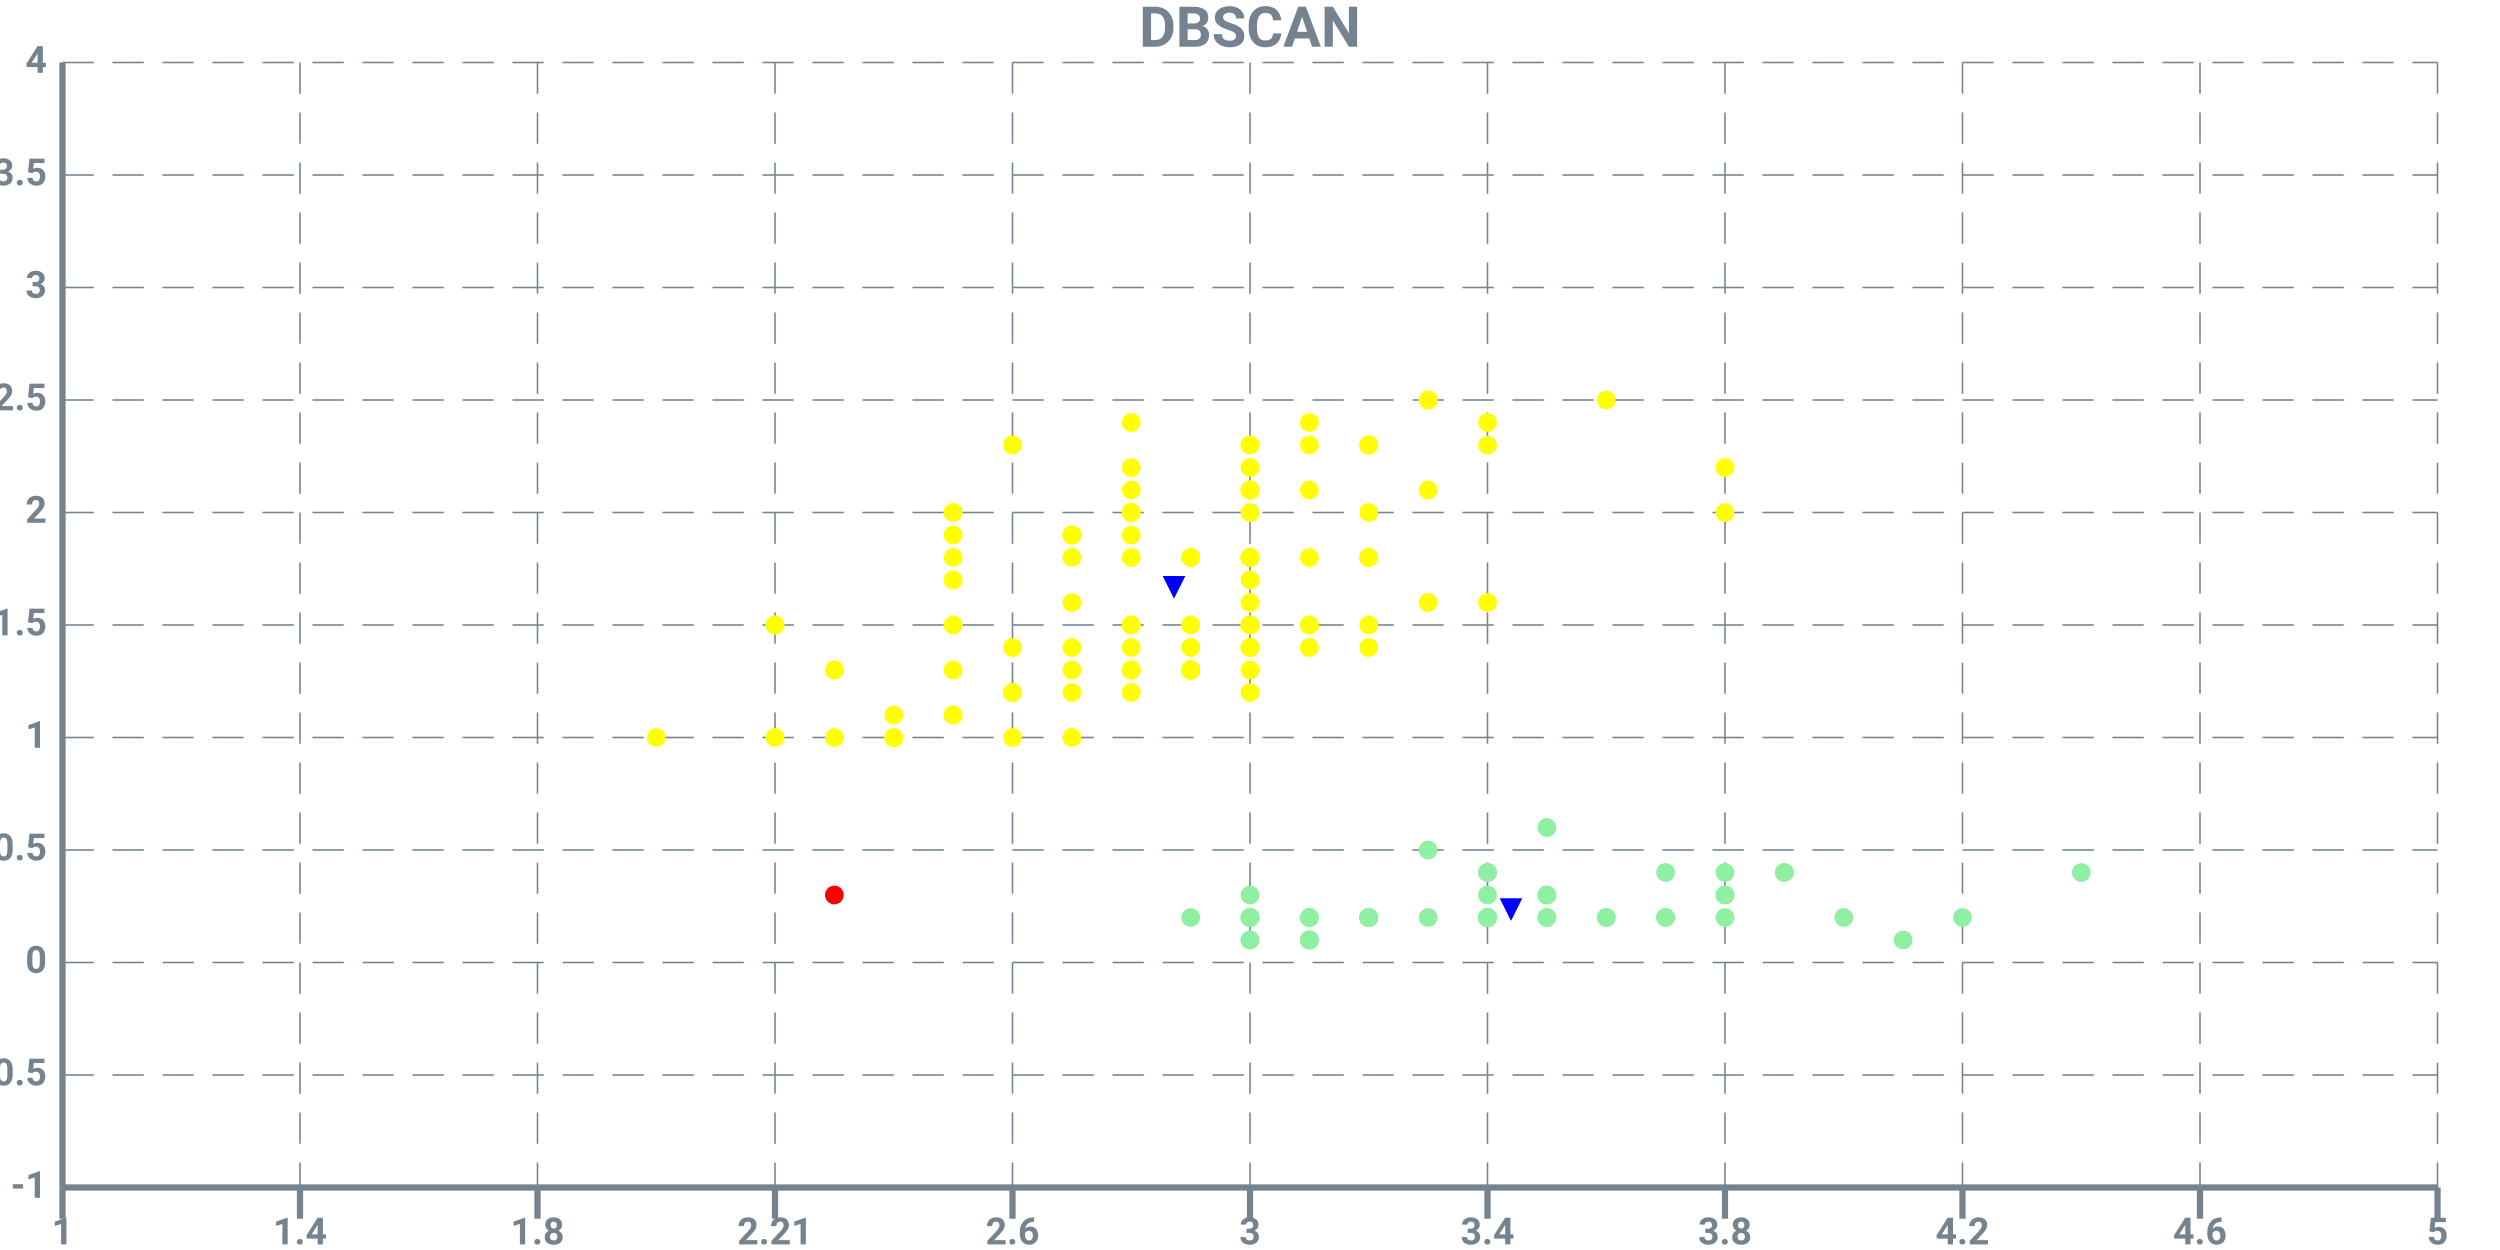
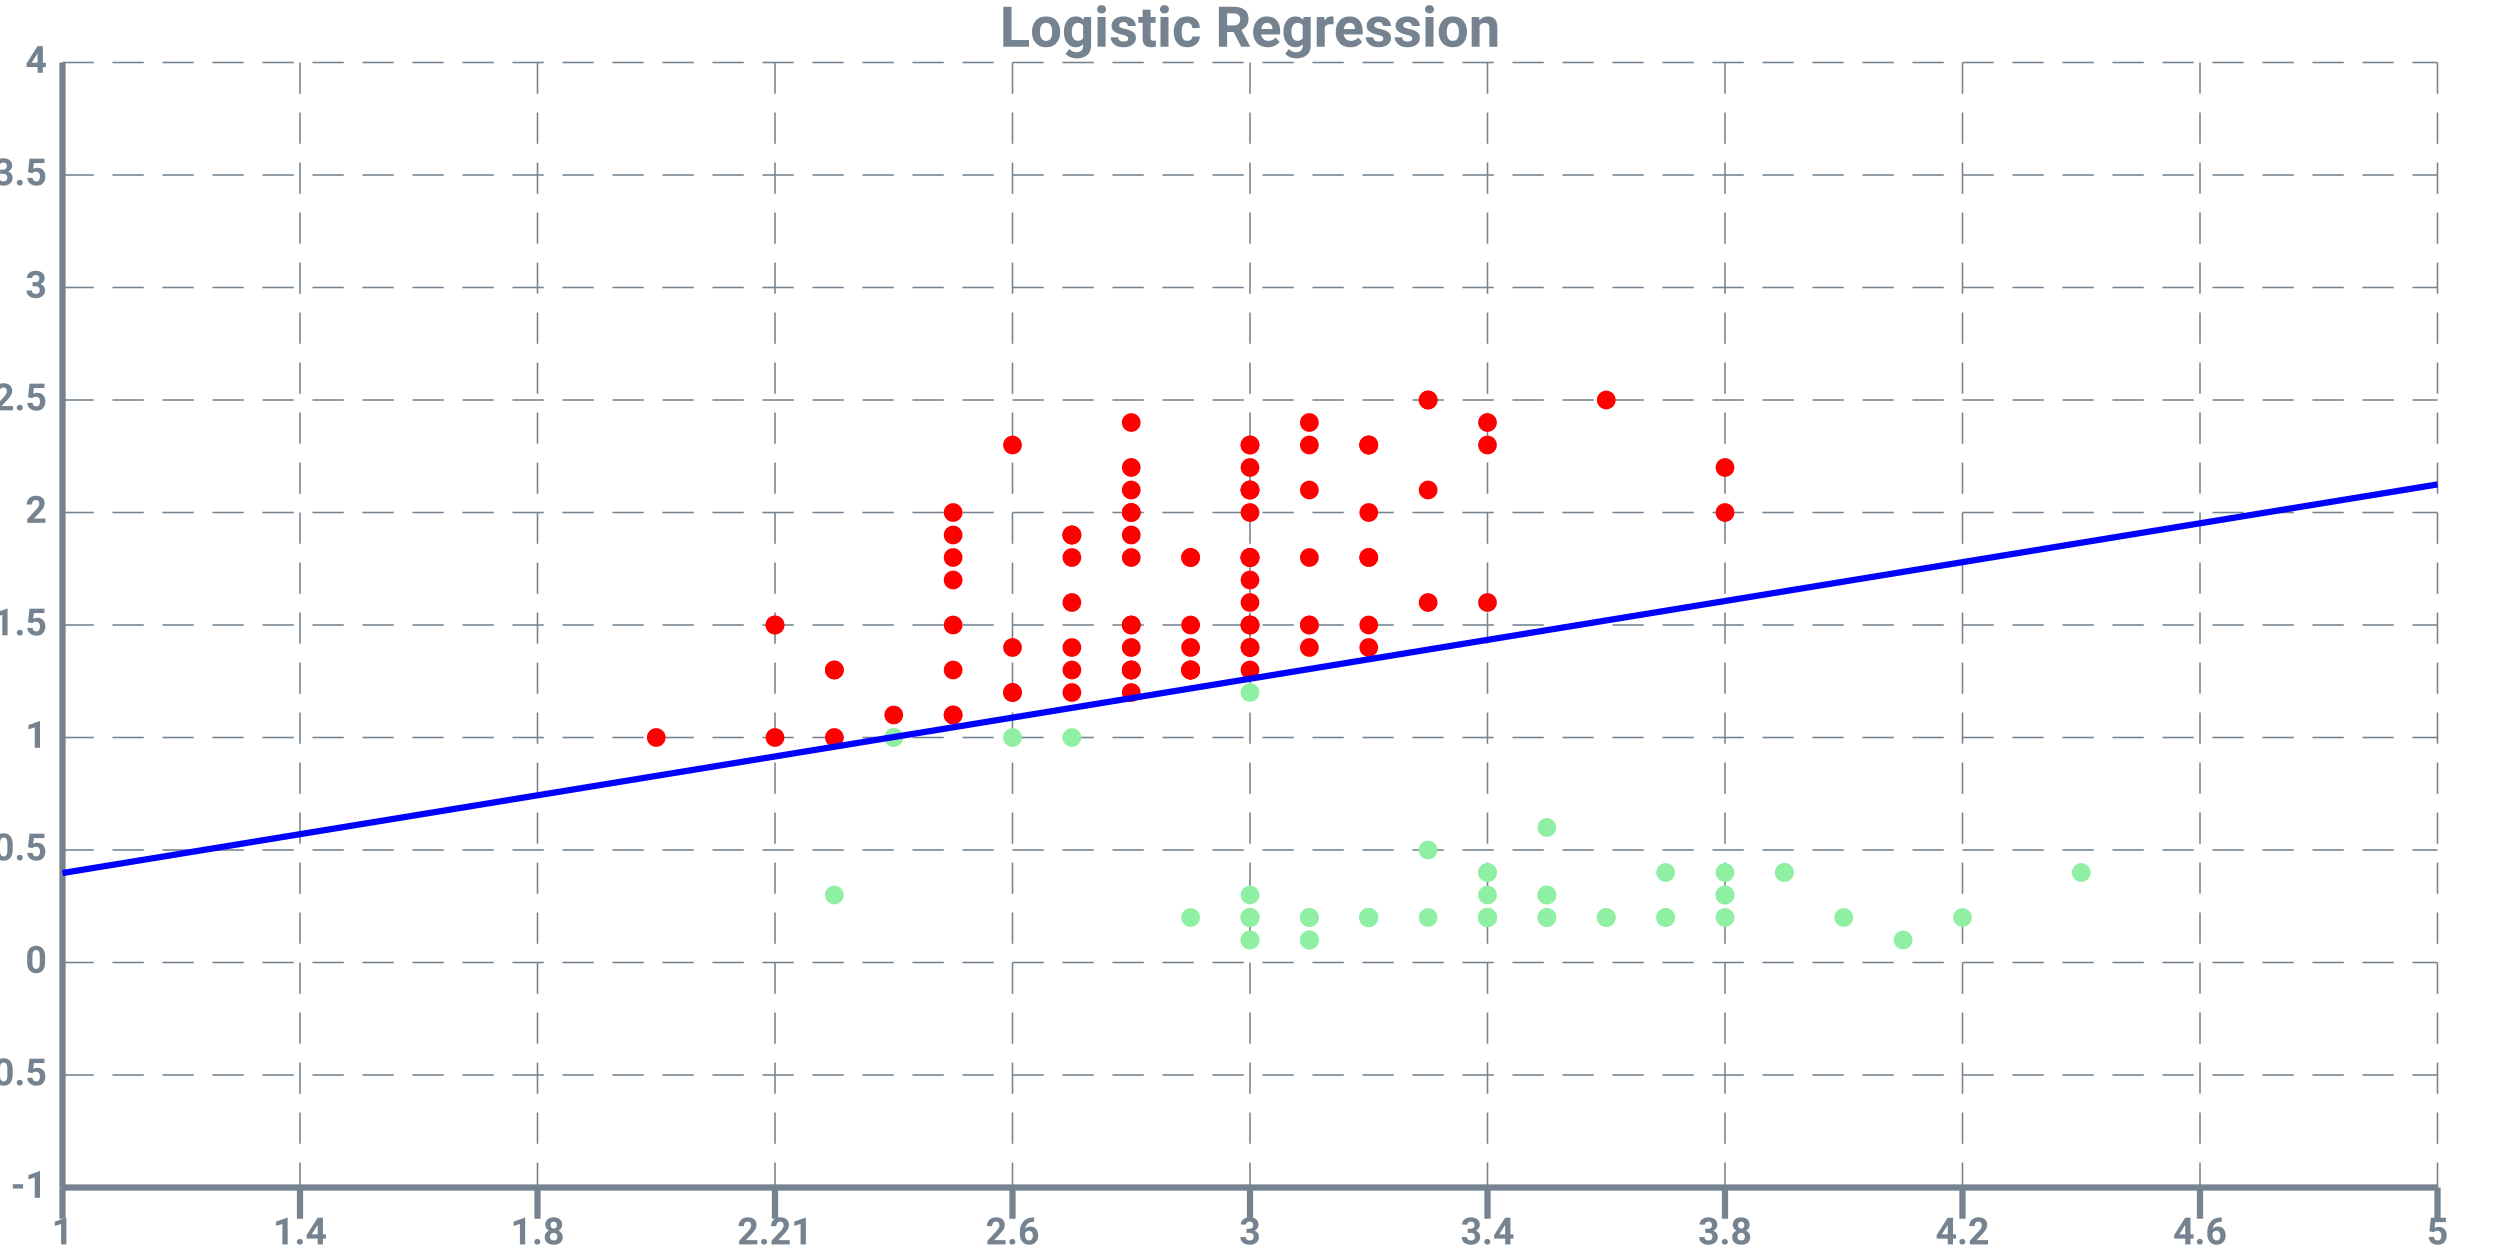
<svg xmlns="http://www.w3.org/2000/svg" width="100%" height="100%" viewBox="0 0 800 400" preserveAspectRatio="xMidYMid meet">
  <text x="400" y="10" font-family="-apple-system, system-ui, BlinkMacSystemFont, Roboto" dominant-baseline="middle" text-anchor="middle" font-size="18" fill="#74838f" font-weight="700">
-     DBSCAN
+     Logistic Regression
  </text>
  <text x="15" font-family="-apple-system, system-ui, BlinkMacSystemFont, Roboto" y="20" dominant-baseline="middle" text-anchor="end" font-size="12" fill="#74838f" font-weight="bold">
    4
    
  </text>
  <text x="20" font-family="-apple-system, system-ui, BlinkMacSystemFont, Roboto" y="390" dominant-baseline="hanging" text-anchor="middle" font-size="12" fill="#74838f" font-weight="bold">
  1
  </text>
  <path stroke="#74838f" stroke-width="2.0" d="M 20 380 L 20 390" />
  <path stroke="#74838f" stroke-dasharray="10 6" stroke-width="0.5" d="M 20 20 L 20 380" />
  <path stroke="#74838f" stroke-dasharray="10 6" stroke-width="0.5" d="M 20 20 L 780 20" />
  <path stroke="#74838f" stroke-width="2" fill="none" d="M 20 20 L 20 380" />
  <text x="15" font-family="-apple-system, system-ui, BlinkMacSystemFont, Roboto" y="56" dominant-baseline="middle" text-anchor="end" font-size="12" fill="#74838f" font-weight="bold">
    3.5
    
  </text>
  <text x="96" font-family="-apple-system, system-ui, BlinkMacSystemFont, Roboto" y="390" dominant-baseline="hanging" text-anchor="middle" font-size="12" fill="#74838f" font-weight="bold">
  1.4
  </text>
  <path stroke="#74838f" stroke-width="2.0" d="M 96 380 L 96 390" />
  <path stroke="#74838f" stroke-dasharray="10 6" stroke-width="0.5" d="M 96 20 L 96 380" />
  <path stroke="#74838f" stroke-dasharray="10 6" stroke-width="0.5" d="M 20 56 L 780 56" />
  <text x="15" font-family="-apple-system, system-ui, BlinkMacSystemFont, Roboto" y="92" dominant-baseline="middle" text-anchor="end" font-size="12" fill="#74838f" font-weight="bold">
    3
    
  </text>
  <text x="172" font-family="-apple-system, system-ui, BlinkMacSystemFont, Roboto" y="390" dominant-baseline="hanging" text-anchor="middle" font-size="12" fill="#74838f" font-weight="bold">
  1.8
  </text>
  <path stroke="#74838f" stroke-width="2.0" d="M 172 380 L 172 390" />
  <path stroke="#74838f" stroke-dasharray="10 6" stroke-width="0.5" d="M 172 20 L 172 380" />
  <path stroke="#74838f" stroke-dasharray="10 6" stroke-width="0.5" d="M 20 92 L 780 92" />
  <text x="15" font-family="-apple-system, system-ui, BlinkMacSystemFont, Roboto" y="128" dominant-baseline="middle" text-anchor="end" font-size="12" fill="#74838f" font-weight="bold">
    2.5
    
  </text>
  <text x="248" font-family="-apple-system, system-ui, BlinkMacSystemFont, Roboto" y="390" dominant-baseline="hanging" text-anchor="middle" font-size="12" fill="#74838f" font-weight="bold">
  2.21
  </text>
  <path stroke="#74838f" stroke-width="2.0" d="M 248 380 L 248 390" />
  <path stroke="#74838f" stroke-dasharray="10 6" stroke-width="0.5" d="M 248 20 L 248 380" />
  <path stroke="#74838f" stroke-dasharray="10 6" stroke-width="0.5" d="M 20 128 L 780 128" />
  <text x="15" font-family="-apple-system, system-ui, BlinkMacSystemFont, Roboto" y="164" dominant-baseline="middle" text-anchor="end" font-size="12" fill="#74838f" font-weight="bold">
    2
    
  </text>
  <text x="324" font-family="-apple-system, system-ui, BlinkMacSystemFont, Roboto" y="390" dominant-baseline="hanging" text-anchor="middle" font-size="12" fill="#74838f" font-weight="bold">
  2.6
  </text>
  <path stroke="#74838f" stroke-width="2.0" d="M 324 380 L 324 390" />
  <path stroke="#74838f" stroke-dasharray="10 6" stroke-width="0.5" d="M 324 20 L 324 380" />
  <path stroke="#74838f" stroke-dasharray="10 6" stroke-width="0.5" d="M 20 164 L 780 164" />
  <text x="15" font-family="-apple-system, system-ui, BlinkMacSystemFont, Roboto" y="200" dominant-baseline="middle" text-anchor="end" font-size="12" fill="#74838f" font-weight="bold">
    1.5
    
  </text>
  <text x="400" font-family="-apple-system, system-ui, BlinkMacSystemFont, Roboto" y="390" dominant-baseline="hanging" text-anchor="middle" font-size="12" fill="#74838f" font-weight="bold">
  3
  </text>
  <path stroke="#74838f" stroke-width="2.0" d="M 400 380 L 400 390" />
  <path stroke="#74838f" stroke-dasharray="10 6" stroke-width="0.5" d="M 400 20 L 400 380" />
  <path stroke="#74838f" stroke-dasharray="10 6" stroke-width="0.5" d="M 20 200 L 780 200" />
  <text x="15" font-family="-apple-system, system-ui, BlinkMacSystemFont, Roboto" y="236" dominant-baseline="middle" text-anchor="end" font-size="12" fill="#74838f" font-weight="bold">
    1
    
  </text>
  <text x="476" font-family="-apple-system, system-ui, BlinkMacSystemFont, Roboto" y="390" dominant-baseline="hanging" text-anchor="middle" font-size="12" fill="#74838f" font-weight="bold">
  3.4
  </text>
  <path stroke="#74838f" stroke-width="2.0" d="M 476 380 L 476 390" />
  <path stroke="#74838f" stroke-dasharray="10 6" stroke-width="0.5" d="M 476 20 L 476 380" />
  <path stroke="#74838f" stroke-dasharray="10 6" stroke-width="0.5" d="M 20 236 L 780 236" />
  <text x="15" font-family="-apple-system, system-ui, BlinkMacSystemFont, Roboto" y="272" dominant-baseline="middle" text-anchor="end" font-size="12" fill="#74838f" font-weight="bold">
    0.5
    
  </text>
  <text x="552" font-family="-apple-system, system-ui, BlinkMacSystemFont, Roboto" y="390" dominant-baseline="hanging" text-anchor="middle" font-size="12" fill="#74838f" font-weight="bold">
  3.8
  </text>
  <path stroke="#74838f" stroke-width="2.0" d="M 552 380 L 552 390" />
  <path stroke="#74838f" stroke-dasharray="10 6" stroke-width="0.5" d="M 552 20 L 552 380" />
  <path stroke="#74838f" stroke-dasharray="10 6" stroke-width="0.5" d="M 20 272 L 780 272" />
  <text x="15" font-family="-apple-system, system-ui, BlinkMacSystemFont, Roboto" y="308" dominant-baseline="middle" text-anchor="end" font-size="12" fill="#74838f" font-weight="bold">
    0
    
  </text>
  <text x="628" font-family="-apple-system, system-ui, BlinkMacSystemFont, Roboto" y="390" dominant-baseline="hanging" text-anchor="middle" font-size="12" fill="#74838f" font-weight="bold">
  4.2
  </text>
  <path stroke="#74838f" stroke-width="2.0" d="M 628 380 L 628 390" />
  <path stroke="#74838f" stroke-dasharray="10 6" stroke-width="0.5" d="M 628 20 L 628 380" />
  <path stroke="#74838f" stroke-dasharray="10 6" stroke-width="0.5" d="M 20 308 L 780 308" />
  <text x="15" font-family="-apple-system, system-ui, BlinkMacSystemFont, Roboto" y="344" dominant-baseline="middle" text-anchor="end" font-size="12" fill="#74838f" font-weight="bold">
    -0.5
    
  </text>
  <text x="704" font-family="-apple-system, system-ui, BlinkMacSystemFont, Roboto" y="390" dominant-baseline="hanging" text-anchor="middle" font-size="12" fill="#74838f" font-weight="bold">
  4.6
  </text>
  <path stroke="#74838f" stroke-width="2.0" d="M 704 380 L 704 390" />
  <path stroke="#74838f" stroke-dasharray="10 6" stroke-width="0.5" d="M 704 20 L 704 380" />
  <path stroke="#74838f" stroke-dasharray="10 6" stroke-width="0.5" d="M 20 344 L 780 344" />
  <text x="15" font-family="-apple-system, system-ui, BlinkMacSystemFont, Roboto" y="380" dominant-baseline="middle" text-anchor="end" font-size="12" fill="#74838f" font-weight="bold">
    -1
    
  </text>
  <text x="780" font-family="-apple-system, system-ui, BlinkMacSystemFont, Roboto" y="390" dominant-baseline="hanging" text-anchor="middle" font-size="12" fill="#74838f" font-weight="bold">
  5
  </text>
  <path stroke="#74838f" stroke-width="2.0" d="M 780 380 L 780 390" />
  <path stroke="#74838f" stroke-dasharray="10 6" stroke-width="0.5" d="M 780 20 L 780 380" />
  <path stroke="#74838f" stroke-dasharray="10 6" stroke-width="0.5" d="M 20 380 L 780 380" />
  <path stroke="#74838f" stroke-width="2" fill="none" d="M 20 380 L 780 380" />
  <g stroke="#8ff0a4" stroke-width="2" fill="#8ff0a4">
    <circle cx="400" cy="293.6" r="2" />
  </g>
  <g stroke="#8ff0a4" stroke-width="2" fill="#8ff0a4">
    <circle cx="438" cy="293.6" r="2" />
  </g>
  <g stroke="#8ff0a4" stroke-width="2" fill="#8ff0a4">
    <circle cx="419" cy="293.6" r="2" />
  </g>
  <g stroke="#8ff0a4" stroke-width="2" fill="#8ff0a4">
    <circle cx="514" cy="293.6" r="2" />
  </g>
  <g stroke="#8ff0a4" stroke-width="2" fill="#8ff0a4">
    <circle cx="571" cy="279.2" r="2" />
  </g>
  <g stroke="#8ff0a4" stroke-width="2" fill="#8ff0a4">
    <circle cx="476" cy="286.4" r="2" />
  </g>
  <g stroke="#8ff0a4" stroke-width="2" fill="#8ff0a4">
    <circle cx="476" cy="293.6" r="2" />
  </g>
  <g stroke="#8ff0a4" stroke-width="2" fill="#8ff0a4">
    <circle cx="381" cy="293.6" r="2" />
  </g>
  <g stroke="#8ff0a4" stroke-width="2" fill="#8ff0a4">
    <circle cx="419" cy="300.8" r="2" />
  </g>
  <g stroke="#8ff0a4" stroke-width="2" fill="#8ff0a4">
    <circle cx="533" cy="293.6" r="2" />
  </g>
  <g stroke="#8ff0a4" stroke-width="2" fill="#8ff0a4">
    <circle cx="476" cy="293.6" r="2" />
  </g>
  <g stroke="#8ff0a4" stroke-width="2" fill="#8ff0a4">
    <circle cx="400" cy="300.8" r="2" />
  </g>
  <g stroke="#8ff0a4" stroke-width="2" fill="#8ff0a4">
    <circle cx="400" cy="300.8" r="2" />
  </g>
  <g stroke="#8ff0a4" stroke-width="2" fill="#8ff0a4">
    <circle cx="590" cy="293.6" r="2" />
  </g>
  <g stroke="#8ff0a4" stroke-width="2" fill="#8ff0a4">
    <circle cx="666" cy="279.2" r="2" />
  </g>
  <g stroke="#8ff0a4" stroke-width="2" fill="#8ff0a4">
    <circle cx="571" cy="279.2" r="2" />
  </g>
  <g stroke="#8ff0a4" stroke-width="2" fill="#8ff0a4">
    <circle cx="495" cy="286.4" r="2" />
  </g>
  <g stroke="#8ff0a4" stroke-width="2" fill="#8ff0a4">
    <circle cx="552" cy="286.4" r="2" />
  </g>
  <g stroke="#8ff0a4" stroke-width="2" fill="#8ff0a4">
    <circle cx="552" cy="286.4" r="2" />
  </g>
  <g stroke="#8ff0a4" stroke-width="2" fill="#8ff0a4">
    <circle cx="476" cy="293.6" r="2" />
  </g>
  <g stroke="#8ff0a4" stroke-width="2" fill="#8ff0a4">
    <circle cx="533" cy="279.2" r="2" />
  </g>
  <g stroke="#8ff0a4" stroke-width="2" fill="#8ff0a4">
    <circle cx="514" cy="293.6" r="2" />
  </g>
  <g stroke="#8ff0a4" stroke-width="2" fill="#8ff0a4">
    <circle cx="457" cy="272" r="2" />
  </g>
  <g stroke="#8ff0a4" stroke-width="2" fill="#8ff0a4">
    <circle cx="476" cy="293.6" r="2" />
  </g>
  <g stroke="#8ff0a4" stroke-width="2" fill="#8ff0a4">
    <circle cx="400" cy="293.6" r="2" />
  </g>
  <g stroke="#8ff0a4" stroke-width="2" fill="#8ff0a4">
    <circle cx="476" cy="279.2" r="2" />
  </g>
  <g stroke="#8ff0a4" stroke-width="2" fill="#8ff0a4">
    <circle cx="495" cy="293.6" r="2" />
  </g>
  <g stroke="#8ff0a4" stroke-width="2" fill="#8ff0a4">
    <circle cx="476" cy="293.6" r="2" />
  </g>
  <g stroke="#8ff0a4" stroke-width="2" fill="#8ff0a4">
    <circle cx="438" cy="293.6" r="2" />
  </g>
  <g stroke="#8ff0a4" stroke-width="2" fill="#8ff0a4">
    <circle cx="419" cy="293.6" r="2" />
  </g>
  <g stroke="#8ff0a4" stroke-width="2" fill="#8ff0a4">
    <circle cx="476" cy="279.2" r="2" />
  </g>
  <g stroke="#8ff0a4" stroke-width="2" fill="#8ff0a4">
    <circle cx="609" cy="300.8" r="2" />
  </g>
  <g stroke="#8ff0a4" stroke-width="2" fill="#8ff0a4">
    <circle cx="628" cy="293.6" r="2" />
  </g>
  <g stroke="#8ff0a4" stroke-width="2" fill="#8ff0a4">
    <circle cx="419" cy="300.8" r="2" />
  </g>
  <g stroke="#8ff0a4" stroke-width="2" fill="#8ff0a4">
    <circle cx="438" cy="293.6" r="2" />
  </g>
  <g stroke="#8ff0a4" stroke-width="2" fill="#8ff0a4">
    <circle cx="495" cy="293.6" r="2" />
  </g>
  <g stroke="#8ff0a4" stroke-width="2" fill="#8ff0a4">
    <circle cx="419" cy="300.8" r="2" />
  </g>
  <g stroke="#8ff0a4" stroke-width="2" fill="#8ff0a4">
    <circle cx="400" cy="293.6" r="2" />
  </g>
  <g stroke="#8ff0a4" stroke-width="2" fill="#8ff0a4">
    <circle cx="476" cy="293.6" r="2" />
  </g>
  <g stroke="#8ff0a4" stroke-width="2" fill="#8ff0a4">
    <circle cx="495" cy="286.4" r="2" />
  </g>
-   <g stroke="red" stroke-width="2" fill="red">
+   <g stroke="#8ff0a4" stroke-width="2" fill="#8ff0a4">
    <circle cx="267" cy="286.4" r="2" />
  </g>
  <g stroke="#8ff0a4" stroke-width="2" fill="#8ff0a4">
    <circle cx="438" cy="293.6" r="2" />
  </g>
  <g stroke="#8ff0a4" stroke-width="2" fill="#8ff0a4">
    <circle cx="495" cy="264.8" r="2" />
  </g>
  <g stroke="#8ff0a4" stroke-width="2" fill="#8ff0a4">
    <circle cx="552" cy="279.2" r="2" />
  </g>
  <g stroke="#8ff0a4" stroke-width="2" fill="#8ff0a4">
    <circle cx="400" cy="286.4" r="2" />
  </g>
  <g stroke="#8ff0a4" stroke-width="2" fill="#8ff0a4">
    <circle cx="552" cy="293.6" r="2" />
  </g>
  <g stroke="#8ff0a4" stroke-width="2" fill="#8ff0a4">
    <circle cx="438" cy="293.6" r="2" />
  </g>
  <g stroke="#8ff0a4" stroke-width="2" fill="#8ff0a4">
    <circle cx="533" cy="293.6" r="2" />
  </g>
  <g stroke="#8ff0a4" stroke-width="2" fill="#8ff0a4">
    <circle cx="457" cy="293.6" r="2" />
  </g>
-   <g stroke="yellow" stroke-width="2" fill="yellow">
+   <g stroke="red" stroke-width="2" fill="red">
    <circle cx="438" cy="207.2" r="2" />
  </g>
-   <g stroke="yellow" stroke-width="2" fill="yellow">
+   <g stroke="red" stroke-width="2" fill="red">
    <circle cx="438" cy="200" r="2" />
  </g>
-   <g stroke="yellow" stroke-width="2" fill="yellow">
+   <g stroke="red" stroke-width="2" fill="red">
    <circle cx="419" cy="200" r="2" />
  </g>
-   <g stroke="yellow" stroke-width="2" fill="yellow">
+   <g stroke="red" stroke-width="2" fill="red">
    <circle cx="267" cy="214.4" r="2" />
  </g>
-   <g stroke="yellow" stroke-width="2" fill="yellow">
+   <g stroke="red" stroke-width="2" fill="red">
    <circle cx="362" cy="200" r="2" />
  </g>
-   <g stroke="yellow" stroke-width="2" fill="yellow">
+   <g stroke="red" stroke-width="2" fill="red">
    <circle cx="362" cy="214.4" r="2" />
  </g>
-   <g stroke="yellow" stroke-width="2" fill="yellow">
+   <g stroke="red" stroke-width="2" fill="red">
    <circle cx="457" cy="192.8" r="2" />
  </g>
-   <g stroke="yellow" stroke-width="2" fill="yellow">
+   <g stroke="#8ff0a4" stroke-width="2" fill="#8ff0a4">
    <circle cx="286" cy="236" r="2" />
  </g>
-   <g stroke="yellow" stroke-width="2" fill="yellow">
+   <g stroke="red" stroke-width="2" fill="red">
    <circle cx="381" cy="214.4" r="2" />
  </g>
-   <g stroke="yellow" stroke-width="2" fill="yellow">
+   <g stroke="red" stroke-width="2" fill="red">
    <circle cx="343" cy="207.2" r="2" />
  </g>
-   <g stroke="yellow" stroke-width="2" fill="yellow">
+   <g stroke="red" stroke-width="2" fill="red">
    <circle cx="210" cy="236" r="2" />
  </g>
-   <g stroke="yellow" stroke-width="2" fill="yellow">
+   <g stroke="red" stroke-width="2" fill="red">
    <circle cx="400" cy="200" r="2" />
  </g>
-   <g stroke="yellow" stroke-width="2" fill="yellow">
+   <g stroke="red" stroke-width="2" fill="red">
    <circle cx="248" cy="236" r="2" />
  </g>
-   <g stroke="yellow" stroke-width="2" fill="yellow">
+   <g stroke="red" stroke-width="2" fill="red">
    <circle cx="381" cy="207.2" r="2" />
  </g>
-   <g stroke="yellow" stroke-width="2" fill="yellow">
+   <g stroke="red" stroke-width="2" fill="red">
    <circle cx="381" cy="214.4" r="2" />
  </g>
-   <g stroke="yellow" stroke-width="2" fill="yellow">
+   <g stroke="red" stroke-width="2" fill="red">
    <circle cx="419" cy="207.2" r="2" />
  </g>
-   <g stroke="yellow" stroke-width="2" fill="yellow">
+   <g stroke="red" stroke-width="2" fill="red">
    <circle cx="400" cy="200" r="2" />
  </g>
-   <g stroke="yellow" stroke-width="2" fill="yellow">
+   <g stroke="#8ff0a4" stroke-width="2" fill="#8ff0a4">
    <circle cx="343" cy="236" r="2" />
  </g>
-   <g stroke="yellow" stroke-width="2" fill="yellow">
+   <g stroke="red" stroke-width="2" fill="red">
    <circle cx="248" cy="200" r="2" />
  </g>
-   <g stroke="yellow" stroke-width="2" fill="yellow">
+   <g stroke="red" stroke-width="2" fill="red">
    <circle cx="305" cy="228.8" r="2" />
  </g>
-   <g stroke="yellow" stroke-width="2" fill="yellow">
+   <g stroke="red" stroke-width="2" fill="red">
    <circle cx="438" cy="178.4" r="2" />
  </g>
-   <g stroke="yellow" stroke-width="2" fill="yellow">
+   <g stroke="red" stroke-width="2" fill="red">
    <circle cx="362" cy="214.4" r="2" />
  </g>
-   <g stroke="yellow" stroke-width="2" fill="yellow">
+   <g stroke="red" stroke-width="2" fill="red">
    <circle cx="305" cy="200" r="2" />
  </g>
-   <g stroke="yellow" stroke-width="2" fill="yellow">
+   <g stroke="red" stroke-width="2" fill="red">
    <circle cx="362" cy="221.6" r="2" />
  </g>
-   <g stroke="yellow" stroke-width="2" fill="yellow">
+   <g stroke="red" stroke-width="2" fill="red">
    <circle cx="381" cy="214.4" r="2" />
  </g>
-   <g stroke="yellow" stroke-width="2" fill="yellow">
+   <g stroke="red" stroke-width="2" fill="red">
    <circle cx="400" cy="207.2" r="2" />
  </g>
-   <g stroke="yellow" stroke-width="2" fill="yellow">
+   <g stroke="red" stroke-width="2" fill="red">
    <circle cx="362" cy="207.2" r="2" />
  </g>
-   <g stroke="yellow" stroke-width="2" fill="yellow">
+   <g stroke="red" stroke-width="2" fill="red">
    <circle cx="400" cy="185.6" r="2" />
  </g>
-   <g stroke="yellow" stroke-width="2" fill="yellow">
+   <g stroke="red" stroke-width="2" fill="red">
    <circle cx="381" cy="200" r="2" />
  </g>
-   <g stroke="yellow" stroke-width="2" fill="yellow">
+   <g stroke="#8ff0a4" stroke-width="2" fill="#8ff0a4">
    <circle cx="324" cy="236" r="2" />
  </g>
-   <g stroke="yellow" stroke-width="2" fill="yellow">
+   <g stroke="red" stroke-width="2" fill="red">
    <circle cx="286" cy="228.8" r="2" />
  </g>
-   <g stroke="yellow" stroke-width="2" fill="yellow">
+   <g stroke="#8ff0a4" stroke-width="2" fill="#8ff0a4">
    <circle cx="286" cy="236" r="2" />
  </g>
-   <g stroke="yellow" stroke-width="2" fill="yellow">
+   <g stroke="red" stroke-width="2" fill="red">
    <circle cx="343" cy="221.6" r="2" />
  </g>
-   <g stroke="yellow" stroke-width="2" fill="yellow">
+   <g stroke="red" stroke-width="2" fill="red">
    <circle cx="343" cy="192.8" r="2" />
  </g>
-   <g stroke="yellow" stroke-width="2" fill="yellow">
+   <g stroke="red" stroke-width="2" fill="red">
    <circle cx="400" cy="200" r="2" />
  </g>
-   <g stroke="yellow" stroke-width="2" fill="yellow">
+   <g stroke="red" stroke-width="2" fill="red">
    <circle cx="476" cy="192.8" r="2" />
  </g>
-   <g stroke="yellow" stroke-width="2" fill="yellow">
+   <g stroke="red" stroke-width="2" fill="red">
    <circle cx="419" cy="200" r="2" />
  </g>
-   <g stroke="yellow" stroke-width="2" fill="yellow">
+   <g stroke="red" stroke-width="2" fill="red">
    <circle cx="267" cy="214.4" r="2" />
  </g>
-   <g stroke="yellow" stroke-width="2" fill="yellow">
+   <g stroke="red" stroke-width="2" fill="red">
    <circle cx="400" cy="214.4" r="2" />
  </g>
-   <g stroke="yellow" stroke-width="2" fill="yellow">
+   <g stroke="red" stroke-width="2" fill="red">
    <circle cx="305" cy="214.4" r="2" />
  </g>
-   <g stroke="yellow" stroke-width="2" fill="yellow">
+   <g stroke="red" stroke-width="2" fill="red">
    <circle cx="324" cy="221.6" r="2" />
  </g>
-   <g stroke="yellow" stroke-width="2" fill="yellow">
+   <g stroke="red" stroke-width="2" fill="red">
    <circle cx="400" cy="207.2" r="2" />
  </g>
-   <g stroke="yellow" stroke-width="2" fill="yellow">
+   <g stroke="red" stroke-width="2" fill="red">
    <circle cx="324" cy="221.6" r="2" />
  </g>
-   <g stroke="yellow" stroke-width="2" fill="yellow">
+   <g stroke="red" stroke-width="2" fill="red">
    <circle cx="267" cy="236" r="2" />
  </g>
-   <g stroke="yellow" stroke-width="2" fill="yellow">
+   <g stroke="red" stroke-width="2" fill="red">
    <circle cx="343" cy="214.4" r="2" />
  </g>
-   <g stroke="yellow" stroke-width="2" fill="yellow">
+   <g stroke="#8ff0a4" stroke-width="2" fill="#8ff0a4">
    <circle cx="400" cy="221.6" r="2" />
  </g>
-   <g stroke="yellow" stroke-width="2" fill="yellow">
+   <g stroke="red" stroke-width="2" fill="red">
    <circle cx="381" cy="214.4" r="2" />
  </g>
-   <g stroke="yellow" stroke-width="2" fill="yellow">
+   <g stroke="red" stroke-width="2" fill="red">
    <circle cx="381" cy="214.4" r="2" />
  </g>
-   <g stroke="yellow" stroke-width="2" fill="yellow">
+   <g stroke="red" stroke-width="2" fill="red">
    <circle cx="305" cy="228.8" r="2" />
  </g>
-   <g stroke="yellow" stroke-width="2" fill="yellow">
+   <g stroke="red" stroke-width="2" fill="red">
    <circle cx="362" cy="214.4" r="2" />
  </g>
-   <g stroke="yellow" stroke-width="2" fill="yellow">
+   <g stroke="red" stroke-width="2" fill="red">
    <circle cx="457" cy="128" r="2" />
  </g>
-   <g stroke="yellow" stroke-width="2" fill="yellow">
+   <g stroke="red" stroke-width="2" fill="red">
    <circle cx="343" cy="171.2" r="2" />
  </g>
-   <g stroke="yellow" stroke-width="2" fill="yellow">
+   <g stroke="red" stroke-width="2" fill="red">
    <circle cx="400" cy="156.8" r="2" />
  </g>
-   <g stroke="yellow" stroke-width="2" fill="yellow">
+   <g stroke="red" stroke-width="2" fill="red">
    <circle cx="381" cy="178.4" r="2" />
  </g>
-   <g stroke="yellow" stroke-width="2" fill="yellow">
+   <g stroke="red" stroke-width="2" fill="red">
    <circle cx="400" cy="149.6" r="2" />
  </g>
-   <g stroke="yellow" stroke-width="2" fill="yellow">
+   <g stroke="red" stroke-width="2" fill="red">
    <circle cx="400" cy="156.8" r="2" />
  </g>
-   <g stroke="yellow" stroke-width="2" fill="yellow">
+   <g stroke="red" stroke-width="2" fill="red">
    <circle cx="305" cy="185.6" r="2" />
  </g>
-   <g stroke="yellow" stroke-width="2" fill="yellow">
+   <g stroke="red" stroke-width="2" fill="red">
    <circle cx="381" cy="178.4" r="2" />
  </g>
-   <g stroke="yellow" stroke-width="2" fill="yellow">
+   <g stroke="red" stroke-width="2" fill="red">
    <circle cx="305" cy="178.4" r="2" />
  </g>
-   <g stroke="yellow" stroke-width="2" fill="yellow">
+   <g stroke="red" stroke-width="2" fill="red">
    <circle cx="514" cy="128" r="2" />
  </g>
-   <g stroke="yellow" stroke-width="2" fill="yellow">
+   <g stroke="red" stroke-width="2" fill="red">
    <circle cx="438" cy="164" r="2" />
  </g>
-   <g stroke="yellow" stroke-width="2" fill="yellow">
+   <g stroke="red" stroke-width="2" fill="red">
    <circle cx="343" cy="171.2" r="2" />
  </g>
-   <g stroke="yellow" stroke-width="2" fill="yellow">
+   <g stroke="red" stroke-width="2" fill="red">
    <circle cx="400" cy="156.8" r="2" />
  </g>
-   <g stroke="yellow" stroke-width="2" fill="yellow">
+   <g stroke="red" stroke-width="2" fill="red">
    <circle cx="305" cy="164" r="2" />
  </g>
-   <g stroke="yellow" stroke-width="2" fill="yellow">
+   <g stroke="red" stroke-width="2" fill="red">
    <circle cx="362" cy="135.2" r="2" />
  </g>
-   <g stroke="yellow" stroke-width="2" fill="yellow">
+   <g stroke="red" stroke-width="2" fill="red">
    <circle cx="438" cy="142.4" r="2" />
  </g>
-   <g stroke="yellow" stroke-width="2" fill="yellow">
+   <g stroke="red" stroke-width="2" fill="red">
    <circle cx="400" cy="178.4" r="2" />
  </g>
-   <g stroke="yellow" stroke-width="2" fill="yellow">
+   <g stroke="red" stroke-width="2" fill="red">
    <circle cx="552" cy="149.6" r="2" />
  </g>
-   <g stroke="yellow" stroke-width="2" fill="yellow">
+   <g stroke="red" stroke-width="2" fill="red">
    <circle cx="324" cy="142.4" r="2" />
  </g>
-   <g stroke="yellow" stroke-width="2" fill="yellow">
+   <g stroke="red" stroke-width="2" fill="red">
    <circle cx="248" cy="200" r="2" />
  </g>
-   <g stroke="yellow" stroke-width="2" fill="yellow">
+   <g stroke="red" stroke-width="2" fill="red">
    <circle cx="438" cy="142.4" r="2" />
  </g>
-   <g stroke="yellow" stroke-width="2" fill="yellow">
+   <g stroke="red" stroke-width="2" fill="red">
    <circle cx="362" cy="164" r="2" />
  </g>
-   <g stroke="yellow" stroke-width="2" fill="yellow">
+   <g stroke="red" stroke-width="2" fill="red">
    <circle cx="362" cy="164" r="2" />
  </g>
-   <g stroke="yellow" stroke-width="2" fill="yellow">
+   <g stroke="red" stroke-width="2" fill="red">
    <circle cx="343" cy="178.4" r="2" />
  </g>
-   <g stroke="yellow" stroke-width="2" fill="yellow">
+   <g stroke="red" stroke-width="2" fill="red">
    <circle cx="457" cy="156.8" r="2" />
  </g>
-   <g stroke="yellow" stroke-width="2" fill="yellow">
+   <g stroke="red" stroke-width="2" fill="red">
    <circle cx="438" cy="178.4" r="2" />
  </g>
-   <g stroke="yellow" stroke-width="2" fill="yellow">
+   <g stroke="red" stroke-width="2" fill="red">
    <circle cx="362" cy="178.4" r="2" />
  </g>
-   <g stroke="yellow" stroke-width="2" fill="yellow">
+   <g stroke="red" stroke-width="2" fill="red">
    <circle cx="400" cy="178.4" r="2" />
  </g>
-   <g stroke="yellow" stroke-width="2" fill="yellow">
+   <g stroke="red" stroke-width="2" fill="red">
    <circle cx="362" cy="156.8" r="2" />
  </g>
-   <g stroke="yellow" stroke-width="2" fill="yellow">
+   <g stroke="red" stroke-width="2" fill="red">
    <circle cx="400" cy="192.8" r="2" />
  </g>
-   <g stroke="yellow" stroke-width="2" fill="yellow">
+   <g stroke="red" stroke-width="2" fill="red">
    <circle cx="362" cy="171.2" r="2" />
  </g>
-   <g stroke="yellow" stroke-width="2" fill="yellow">
+   <g stroke="red" stroke-width="2" fill="red">
    <circle cx="552" cy="164" r="2" />
  </g>
-   <g stroke="yellow" stroke-width="2" fill="yellow">
+   <g stroke="red" stroke-width="2" fill="red">
    <circle cx="362" cy="149.6" r="2" />
  </g>
-   <g stroke="yellow" stroke-width="2" fill="yellow">
+   <g stroke="red" stroke-width="2" fill="red">
    <circle cx="362" cy="200" r="2" />
  </g>
-   <g stroke="yellow" stroke-width="2" fill="yellow">
+   <g stroke="red" stroke-width="2" fill="red">
    <circle cx="324" cy="207.2" r="2" />
  </g>
-   <g stroke="yellow" stroke-width="2" fill="yellow">
+   <g stroke="red" stroke-width="2" fill="red">
    <circle cx="400" cy="142.4" r="2" />
  </g>
-   <g stroke="yellow" stroke-width="2" fill="yellow">
+   <g stroke="red" stroke-width="2" fill="red">
    <circle cx="476" cy="135.2" r="2" />
  </g>
-   <g stroke="yellow" stroke-width="2" fill="yellow">
+   <g stroke="red" stroke-width="2" fill="red">
    <circle cx="419" cy="178.4" r="2" />
  </g>
-   <g stroke="yellow" stroke-width="2" fill="yellow">
+   <g stroke="red" stroke-width="2" fill="red">
    <circle cx="400" cy="178.4" r="2" />
  </g>
-   <g stroke="yellow" stroke-width="2" fill="yellow">
+   <g stroke="red" stroke-width="2" fill="red">
    <circle cx="419" cy="156.8" r="2" />
  </g>
-   <g stroke="yellow" stroke-width="2" fill="yellow">
+   <g stroke="red" stroke-width="2" fill="red">
    <circle cx="419" cy="135.2" r="2" />
  </g>
-   <g stroke="yellow" stroke-width="2" fill="yellow">
+   <g stroke="red" stroke-width="2" fill="red">
    <circle cx="419" cy="142.4" r="2" />
  </g>
-   <g stroke="yellow" stroke-width="2" fill="yellow">
+   <g stroke="red" stroke-width="2" fill="red">
    <circle cx="343" cy="171.2" r="2" />
  </g>
-   <g stroke="yellow" stroke-width="2" fill="yellow">
+   <g stroke="red" stroke-width="2" fill="red">
    <circle cx="438" cy="142.4" r="2" />
  </g>
-   <g stroke="yellow" stroke-width="2" fill="yellow">
+   <g stroke="red" stroke-width="2" fill="red">
    <circle cx="457" cy="128" r="2" />
  </g>
-   <g stroke="yellow" stroke-width="2" fill="yellow">
+   <g stroke="red" stroke-width="2" fill="red">
    <circle cx="400" cy="142.4" r="2" />
  </g>
-   <g stroke="yellow" stroke-width="2" fill="yellow">
+   <g stroke="red" stroke-width="2" fill="red">
    <circle cx="305" cy="171.2" r="2" />
  </g>
-   <g stroke="yellow" stroke-width="2" fill="yellow">
+   <g stroke="red" stroke-width="2" fill="red">
    <circle cx="400" cy="164" r="2" />
  </g>
-   <g stroke="yellow" stroke-width="2" fill="yellow">
+   <g stroke="red" stroke-width="2" fill="red">
    <circle cx="476" cy="142.4" r="2" />
  </g>
-   <g stroke="yellow" stroke-width="2" fill="yellow">
+   <g stroke="red" stroke-width="2" fill="red">
    <circle cx="400" cy="178.4" r="2" />
  </g>
-   <g stroke="blue" stroke-width="2" fill="blue">
-     <polygon points="481.521, 288.45 485.521, 288.45, 483.521, 292.45" />
-   </g>
-   <g stroke="blue" stroke-width="2" fill="blue">
-     <polygon points="373.68, 185.328 377.68, 185.328, 375.68, 189.328" />
-   </g>
+   <path stroke="blue" stroke-width="2" fill="none" d="M 20 279.363 L 780 155.01" />
</svg>
